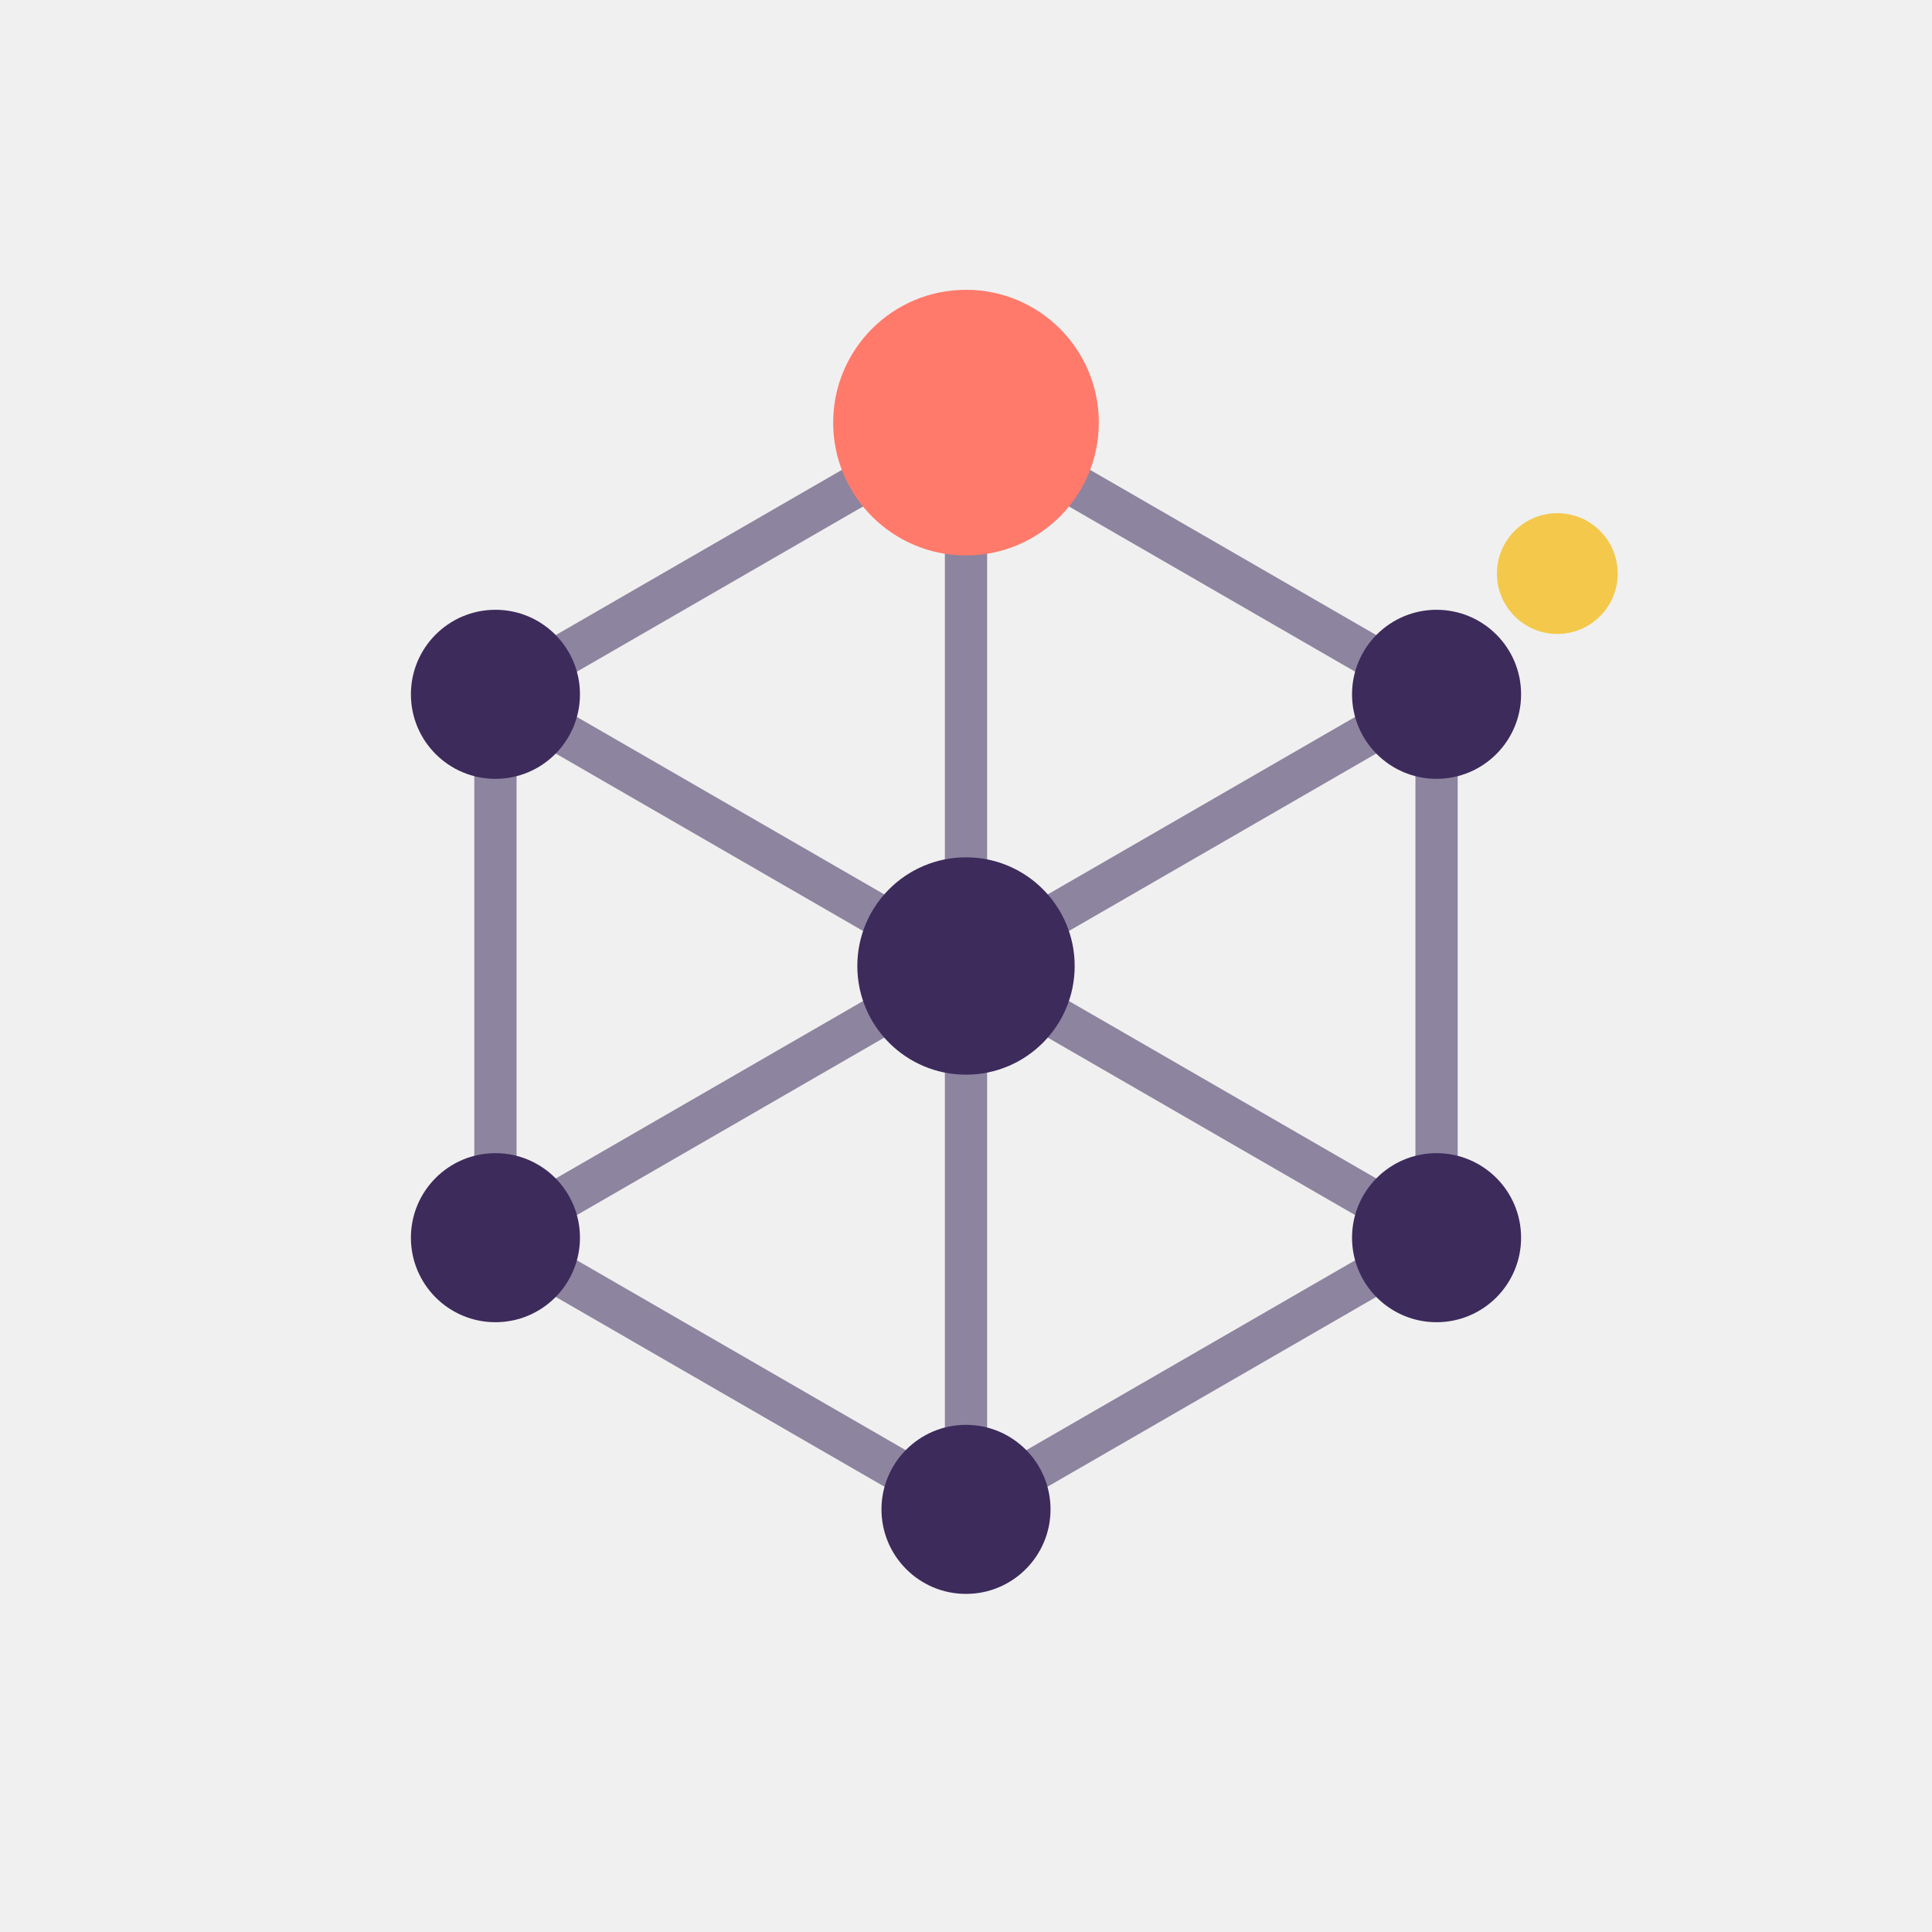
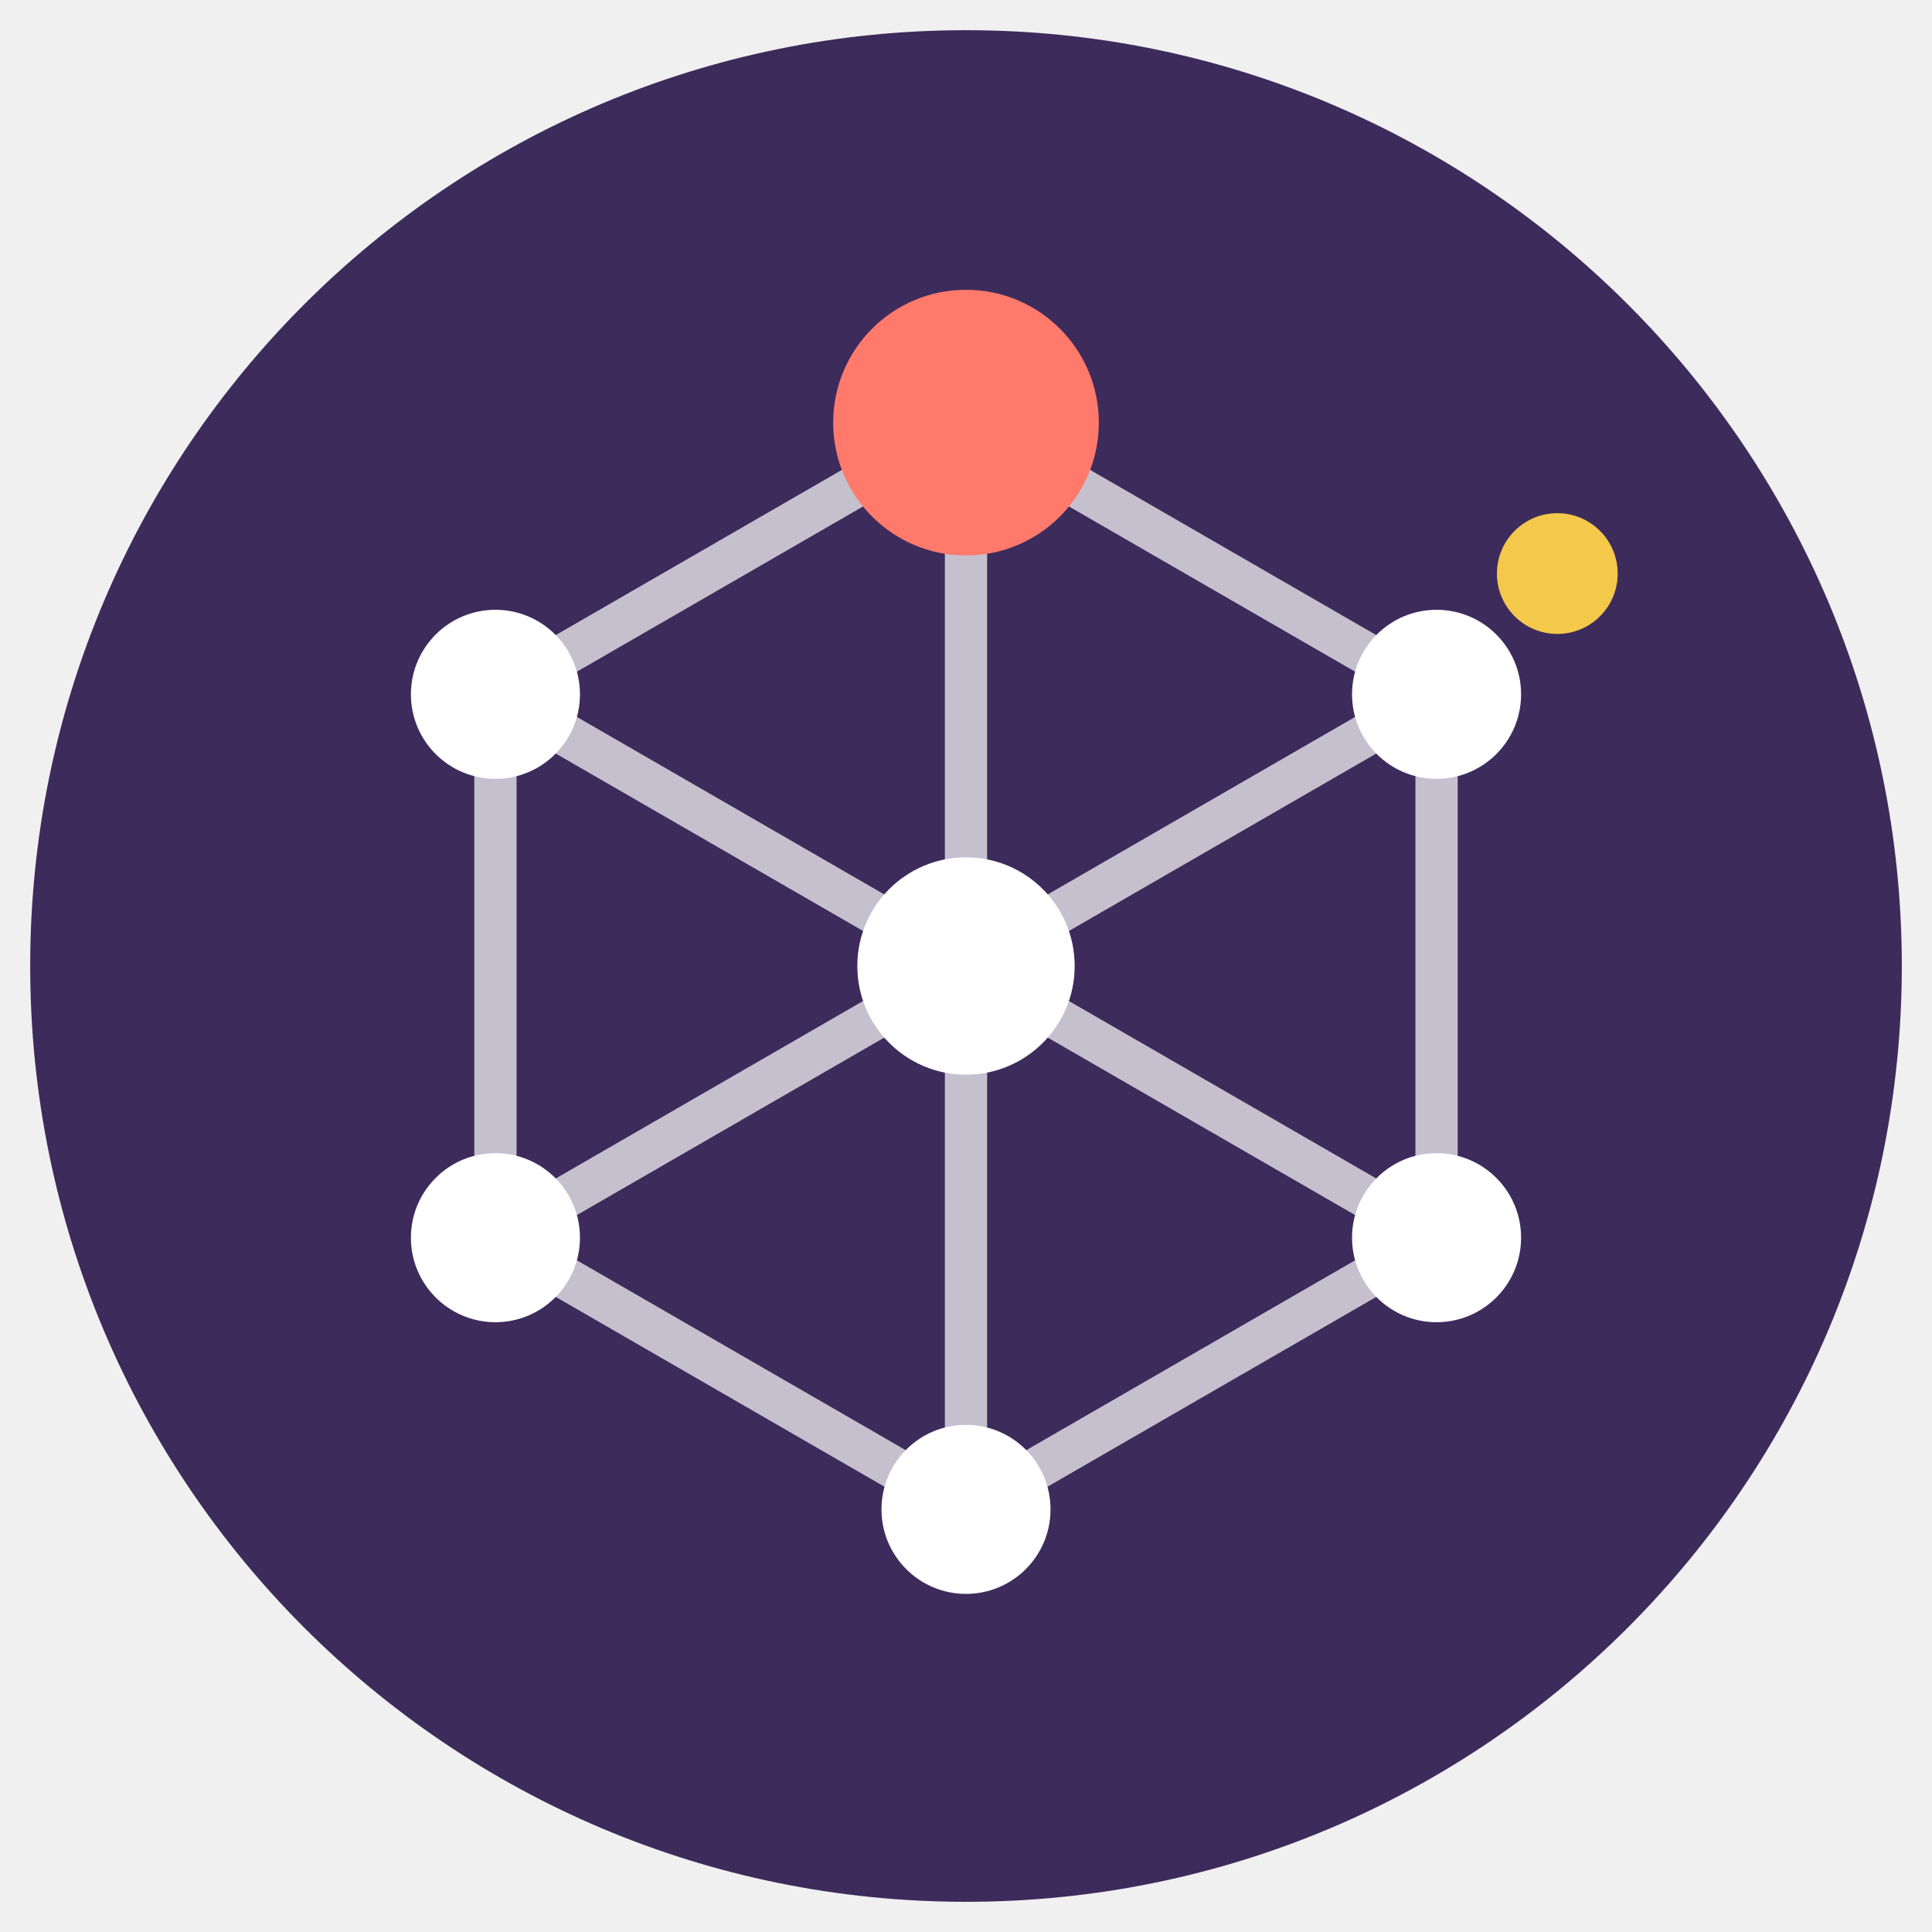
<svg xmlns="http://www.w3.org/2000/svg" viewBox="0 0 64 64" width="512" height="512">
-   <g stroke="#3D2B5C" stroke-width="1.4" fill="none" opacity="0.55">
+   <circle cx="32" cy="32" r="31" fill="#3D2B5C" />
+   <g stroke="#FFFFFF" stroke-width="1.4" fill="none" opacity="0.7">
    <line x1="32" y1="14" x2="47.588" y2="23" />
    <line x1="47.588" y1="23" x2="47.588" y2="41" />
    <line x1="47.588" y1="41" x2="32" y2="50" />
    <line x1="32" y1="50" x2="16.412" y2="41" />
    <line x1="16.412" y1="41" x2="16.412" y2="23" />
    <line x1="16.412" y1="23" x2="32" y2="14" />
    <line x1="32" y1="32" x2="32" y2="14" />
    <line x1="32" y1="32" x2="47.588" y2="23" />
    <line x1="32" y1="32" x2="47.588" y2="41" />
    <line x1="32" y1="32" x2="32" y2="50" />
    <line x1="32" y1="32" x2="16.412" y2="41" />
    <line x1="32" y1="32" x2="16.412" y2="23" />
  </g>
-   <circle cx="32" cy="32" r="3.6" fill="#3D2B5C" />
-   <circle cx="47.588" cy="23" r="2.8" fill="#3D2B5C" />
-   <circle cx="47.588" cy="41" r="2.8" fill="#3D2B5C" />
-   <circle cx="32" cy="50" r="2.8" fill="#3D2B5C" />
-   <circle cx="16.412" cy="41" r="2.8" fill="#3D2B5C" />
-   <circle cx="16.412" cy="23" r="2.8" fill="#3D2B5C" />
+   <circle cx="32" cy="32" r="3.6" fill="#FFFFFF" />
+   <circle cx="47.588" cy="23" r="2.8" fill="#FFFFFF" />
+   <circle cx="47.588" cy="41" r="2.8" fill="#FFFFFF" />
+   <circle cx="32" cy="50" r="2.8" fill="#FFFFFF" />
+   <circle cx="16.412" cy="41" r="2.8" fill="#FFFFFF" />
+   <circle cx="16.412" cy="23" r="2.8" fill="#FFFFFF" />
  <circle cx="32" cy="14" r="4.4" fill="#FF7A6B" />
-   <circle cx="51.588" cy="19.000" r="2" fill="#F4C84A" />
+   <circle cx="51.588" cy="19" r="2" fill="#F4C84A" />
</svg>
